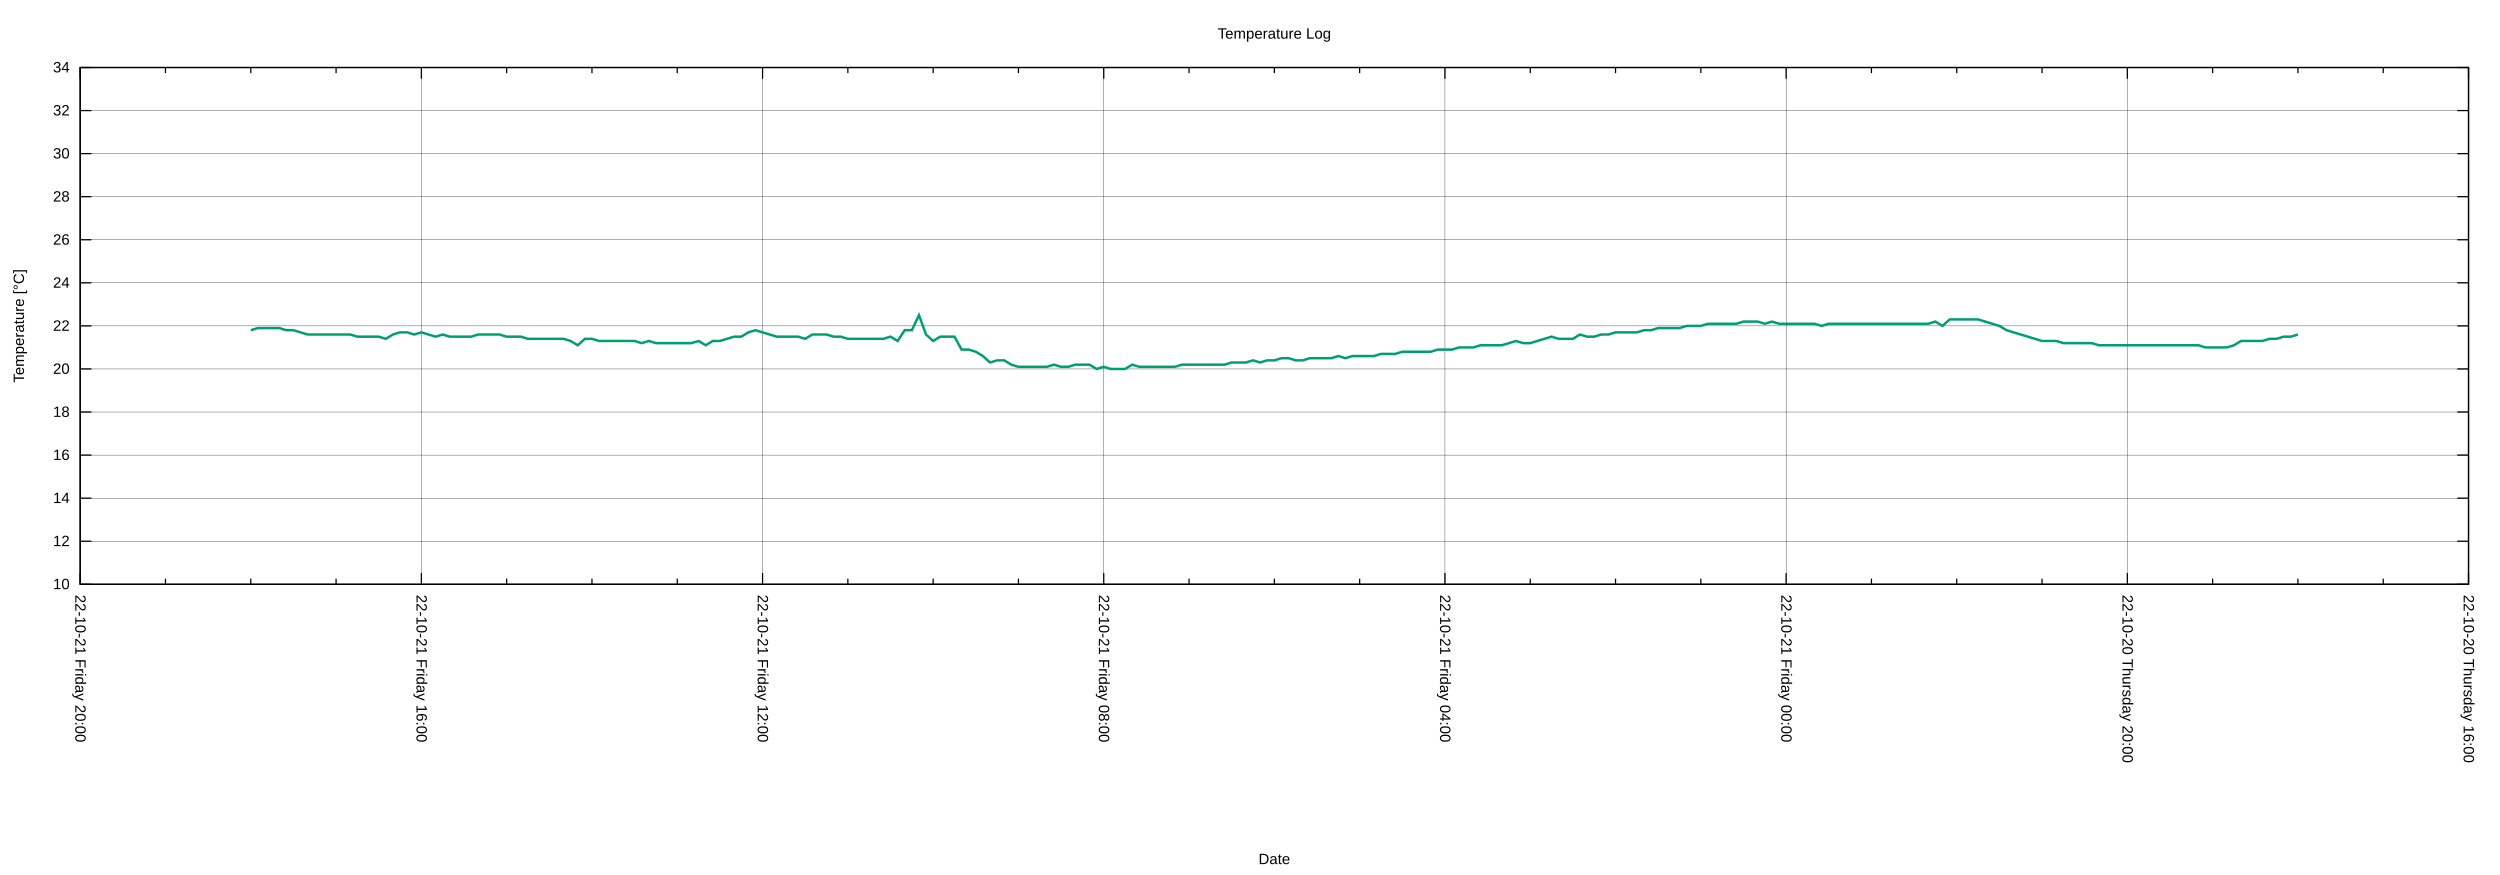
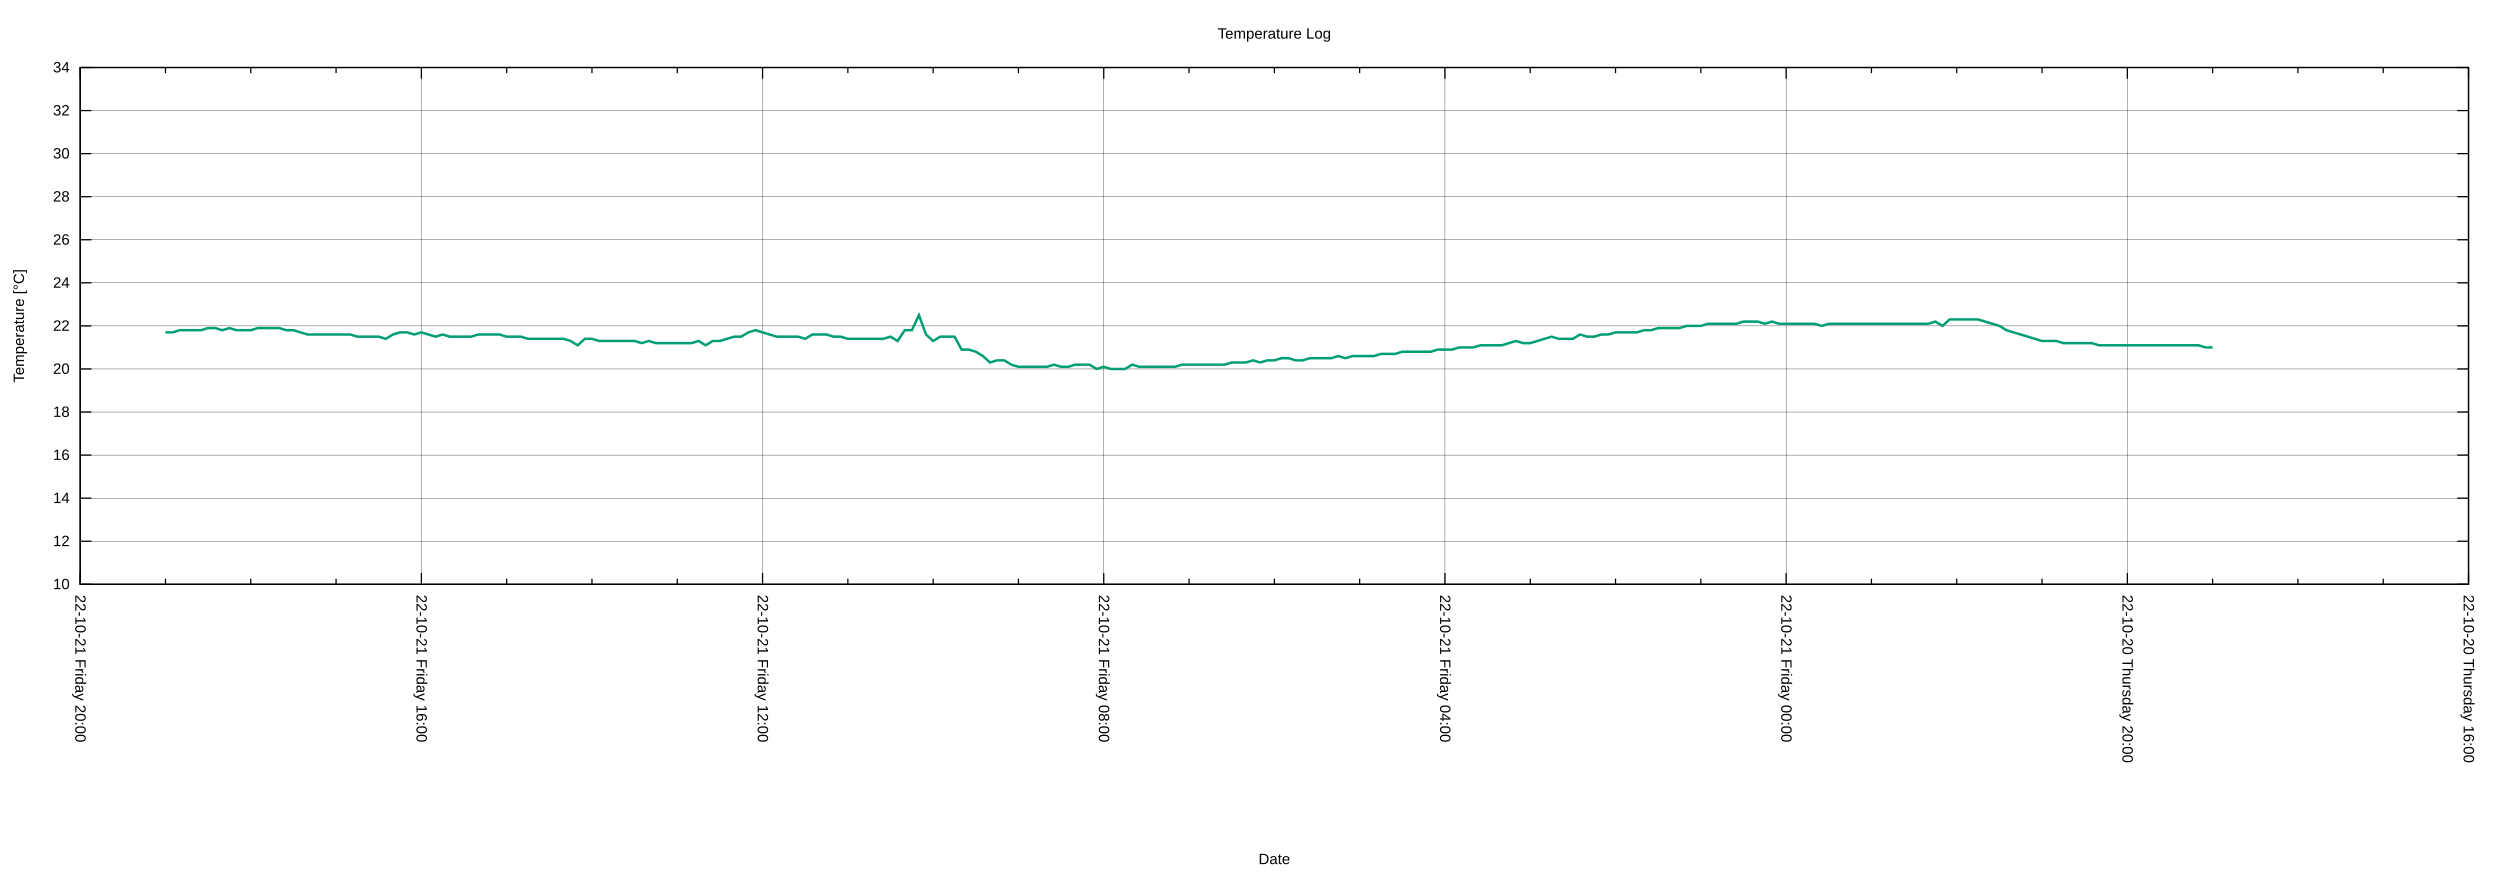
<svg xmlns="http://www.w3.org/2000/svg" xmlns:xlink="http://www.w3.org/1999/xlink" width="2000" height="700" viewBox="0 0 2000 700">
  <g id="gnuplot_canvas">
    <rect x="0" y="0" width="2000" height="700" fill="none" />
    <defs>
      <circle id="gpDot" r="0.5" stroke-width="0.5" stroke="currentColor" />
      <path id="gpPt0" stroke-width="0.222" stroke="currentColor" d="M-1,0 h2 M0,-1 v2" />
      <path id="gpPt1" stroke-width="0.222" stroke="currentColor" d="M-1,-1 L1,1 M1,-1 L-1,1" />
      <path id="gpPt2" stroke-width="0.222" stroke="currentColor" d="M-1,0 L1,0 M0,-1 L0,1 M-1,-1 L1,1 M-1,1 L1,-1" />
      <rect id="gpPt3" stroke-width="0.222" stroke="currentColor" x="-1" y="-1" width="2" height="2" />
      <rect id="gpPt4" stroke-width="0.222" stroke="currentColor" fill="currentColor" x="-1" y="-1" width="2" height="2" />
      <circle id="gpPt5" stroke-width="0.222" stroke="currentColor" cx="0" cy="0" r="1" />
      <use xlink:href="#gpPt5" id="gpPt6" fill="currentColor" stroke="none" />
      <path id="gpPt7" stroke-width="0.222" stroke="currentColor" d="M0,-1.33 L-1.33,0.67 L1.33,0.67 z" />
      <use xlink:href="#gpPt7" id="gpPt8" fill="currentColor" stroke="none" />
      <use xlink:href="#gpPt7" id="gpPt9" stroke="currentColor" transform="rotate(180)" />
      <use xlink:href="#gpPt9" id="gpPt10" fill="currentColor" stroke="none" />
      <use xlink:href="#gpPt3" id="gpPt11" stroke="currentColor" transform="rotate(45)" />
      <use xlink:href="#gpPt11" id="gpPt12" fill="currentColor" stroke="none" />
      <path id="gpPt13" stroke-width="0.222" stroke="currentColor" d="M0,1.330 L1.265,0.411 L0.782,-1.067 L-0.782,-1.076 L-1.265,0.411 z" />
      <use xlink:href="#gpPt13" id="gpPt14" fill="currentColor" stroke="none" />
      <filter id="textbox" filterUnits="objectBoundingBox" x="0" y="0" height="1" width="1">
        <feFlood flood-color="white" flood-opacity="1" result="bgnd" />
        <feComposite in="SourceGraphic" in2="bgnd" operator="atop" />
      </filter>
      <filter id="greybox" filterUnits="objectBoundingBox" x="0" y="0" height="1" width="1">
        <feFlood flood-color="lightgrey" flood-opacity="1" result="grey" />
        <feComposite in="SourceGraphic" in2="grey" operator="atop" />
      </filter>
    </defs>
    <g fill="none" color="white" stroke="currentColor" stroke-width="1.00" stroke-linecap="butt" stroke-linejoin="miter">
</g>
    <g fill="none" color="black" stroke="currentColor" stroke-width="1.00" stroke-linecap="butt" stroke-linejoin="miter">
</g>
    <g fill="none" color="black" stroke="black" stroke-width="0.25" stroke-linecap="butt" stroke-linejoin="miter">
</g>
    <g fill="none" color="black" stroke="currentColor" stroke-width="0.25" stroke-linecap="butt" stroke-linejoin="miter">
      <path stroke="black" class="gridline" d="M64.14,467.43 L1974.82,467.43  " />
    </g>
    <g fill="none" color="black" stroke="black" stroke-width="1.00" stroke-linecap="butt" stroke-linejoin="miter">
</g>
    <g fill="none" color="black" stroke="currentColor" stroke-width="1.00" stroke-linecap="butt" stroke-linejoin="miter">
      <path stroke="black" d="M64.14,467.43 L73.14,467.43 M1974.82,467.43 L1965.82,467.43  " />
      <g transform="translate(55.75,471.33)" stroke="none" fill="black" font-family="Arial" font-size="12.00" text-anchor="end">
        <text>
          <tspan font-family="Arial"> 10</tspan>
        </text>
      </g>
    </g>
    <g fill="none" color="black" stroke="currentColor" stroke-width="1.00" stroke-linecap="butt" stroke-linejoin="miter">
</g>
    <g fill="none" color="black" stroke="black" stroke-width="0.25" stroke-linecap="butt" stroke-linejoin="miter">
</g>
    <g fill="none" color="black" stroke="currentColor" stroke-width="0.25" stroke-linecap="butt" stroke-linejoin="miter">
      <path stroke="black" class="gridline" d="M64.14,432.98 L1974.82,432.98  " />
    </g>
    <g fill="none" color="black" stroke="black" stroke-width="1.00" stroke-linecap="butt" stroke-linejoin="miter">
</g>
    <g fill="none" color="black" stroke="currentColor" stroke-width="1.00" stroke-linecap="butt" stroke-linejoin="miter">
      <path stroke="black" d="M64.14,432.98 L73.14,432.98 M1974.82,432.98 L1965.82,432.98  " />
      <g transform="translate(55.75,436.88)" stroke="none" fill="black" font-family="Arial" font-size="12.00" text-anchor="end">
        <text>
          <tspan font-family="Arial"> 12</tspan>
        </text>
      </g>
    </g>
    <g fill="none" color="black" stroke="currentColor" stroke-width="1.00" stroke-linecap="butt" stroke-linejoin="miter">
</g>
    <g fill="none" color="black" stroke="black" stroke-width="0.25" stroke-linecap="butt" stroke-linejoin="miter">
</g>
    <g fill="none" color="black" stroke="currentColor" stroke-width="0.25" stroke-linecap="butt" stroke-linejoin="miter">
      <path stroke="black" class="gridline" d="M64.14,398.53 L1974.82,398.53  " />
    </g>
    <g fill="none" color="black" stroke="black" stroke-width="1.00" stroke-linecap="butt" stroke-linejoin="miter">
</g>
    <g fill="none" color="black" stroke="currentColor" stroke-width="1.00" stroke-linecap="butt" stroke-linejoin="miter">
      <path stroke="black" d="M64.14,398.53 L73.14,398.53 M1974.82,398.53 L1965.82,398.53  " />
      <g transform="translate(55.75,402.43)" stroke="none" fill="black" font-family="Arial" font-size="12.00" text-anchor="end">
        <text>
          <tspan font-family="Arial"> 14</tspan>
        </text>
      </g>
    </g>
    <g fill="none" color="black" stroke="currentColor" stroke-width="1.00" stroke-linecap="butt" stroke-linejoin="miter">
</g>
    <g fill="none" color="black" stroke="black" stroke-width="0.25" stroke-linecap="butt" stroke-linejoin="miter">
</g>
    <g fill="none" color="black" stroke="currentColor" stroke-width="0.25" stroke-linecap="butt" stroke-linejoin="miter">
      <path stroke="black" class="gridline" d="M64.14,364.07 L1974.82,364.07  " />
    </g>
    <g fill="none" color="black" stroke="black" stroke-width="1.00" stroke-linecap="butt" stroke-linejoin="miter">
</g>
    <g fill="none" color="black" stroke="currentColor" stroke-width="1.00" stroke-linecap="butt" stroke-linejoin="miter">
      <path stroke="black" d="M64.14,364.07 L73.14,364.07 M1974.82,364.07 L1965.82,364.07  " />
      <g transform="translate(55.75,367.97)" stroke="none" fill="black" font-family="Arial" font-size="12.00" text-anchor="end">
        <text>
          <tspan font-family="Arial"> 16</tspan>
        </text>
      </g>
    </g>
    <g fill="none" color="black" stroke="currentColor" stroke-width="1.00" stroke-linecap="butt" stroke-linejoin="miter">
</g>
    <g fill="none" color="black" stroke="black" stroke-width="0.25" stroke-linecap="butt" stroke-linejoin="miter">
</g>
    <g fill="none" color="black" stroke="currentColor" stroke-width="0.25" stroke-linecap="butt" stroke-linejoin="miter">
      <path stroke="black" class="gridline" d="M64.14,329.62 L1974.82,329.62  " />
    </g>
    <g fill="none" color="black" stroke="black" stroke-width="1.00" stroke-linecap="butt" stroke-linejoin="miter">
</g>
    <g fill="none" color="black" stroke="currentColor" stroke-width="1.00" stroke-linecap="butt" stroke-linejoin="miter">
      <path stroke="black" d="M64.14,329.62 L73.14,329.62 M1974.82,329.62 L1965.82,329.62  " />
      <g transform="translate(55.75,333.52)" stroke="none" fill="black" font-family="Arial" font-size="12.00" text-anchor="end">
        <text>
          <tspan font-family="Arial"> 18</tspan>
        </text>
      </g>
    </g>
    <g fill="none" color="black" stroke="currentColor" stroke-width="1.00" stroke-linecap="butt" stroke-linejoin="miter">
</g>
    <g fill="none" color="black" stroke="black" stroke-width="0.25" stroke-linecap="butt" stroke-linejoin="miter">
</g>
    <g fill="none" color="black" stroke="currentColor" stroke-width="0.25" stroke-linecap="butt" stroke-linejoin="miter">
      <path stroke="black" class="gridline" d="M64.14,295.17 L1974.82,295.17  " />
    </g>
    <g fill="none" color="black" stroke="black" stroke-width="1.00" stroke-linecap="butt" stroke-linejoin="miter">
</g>
    <g fill="none" color="black" stroke="currentColor" stroke-width="1.00" stroke-linecap="butt" stroke-linejoin="miter">
      <path stroke="black" d="M64.14,295.17 L73.14,295.17 M1974.82,295.17 L1965.82,295.17  " />
      <g transform="translate(55.75,299.07)" stroke="none" fill="black" font-family="Arial" font-size="12.00" text-anchor="end">
        <text>
          <tspan font-family="Arial"> 20</tspan>
        </text>
      </g>
    </g>
    <g fill="none" color="black" stroke="currentColor" stroke-width="1.00" stroke-linecap="butt" stroke-linejoin="miter">
</g>
    <g fill="none" color="black" stroke="black" stroke-width="0.25" stroke-linecap="butt" stroke-linejoin="miter">
</g>
    <g fill="none" color="black" stroke="currentColor" stroke-width="0.25" stroke-linecap="butt" stroke-linejoin="miter">
      <path stroke="black" class="gridline" d="M64.14,260.72 L1974.82,260.72  " />
    </g>
    <g fill="none" color="black" stroke="black" stroke-width="1.00" stroke-linecap="butt" stroke-linejoin="miter">
</g>
    <g fill="none" color="black" stroke="currentColor" stroke-width="1.00" stroke-linecap="butt" stroke-linejoin="miter">
      <path stroke="black" d="M64.14,260.72 L73.14,260.72 M1974.82,260.72 L1965.82,260.72  " />
      <g transform="translate(55.75,264.62)" stroke="none" fill="black" font-family="Arial" font-size="12.00" text-anchor="end">
        <text>
          <tspan font-family="Arial"> 22</tspan>
        </text>
      </g>
    </g>
    <g fill="none" color="black" stroke="currentColor" stroke-width="1.00" stroke-linecap="butt" stroke-linejoin="miter">
</g>
    <g fill="none" color="black" stroke="black" stroke-width="0.25" stroke-linecap="butt" stroke-linejoin="miter">
</g>
    <g fill="none" color="black" stroke="currentColor" stroke-width="0.25" stroke-linecap="butt" stroke-linejoin="miter">
      <path stroke="black" class="gridline" d="M64.14,226.27 L1974.82,226.27  " />
    </g>
    <g fill="none" color="black" stroke="black" stroke-width="1.00" stroke-linecap="butt" stroke-linejoin="miter">
</g>
    <g fill="none" color="black" stroke="currentColor" stroke-width="1.00" stroke-linecap="butt" stroke-linejoin="miter">
      <path stroke="black" d="M64.14,226.27 L73.14,226.27 M1974.82,226.27 L1965.82,226.27  " />
      <g transform="translate(55.75,230.17)" stroke="none" fill="black" font-family="Arial" font-size="12.00" text-anchor="end">
        <text>
          <tspan font-family="Arial"> 24</tspan>
        </text>
      </g>
    </g>
    <g fill="none" color="black" stroke="currentColor" stroke-width="1.00" stroke-linecap="butt" stroke-linejoin="miter">
</g>
    <g fill="none" color="black" stroke="black" stroke-width="0.25" stroke-linecap="butt" stroke-linejoin="miter">
</g>
    <g fill="none" color="black" stroke="currentColor" stroke-width="0.25" stroke-linecap="butt" stroke-linejoin="miter">
      <path stroke="black" class="gridline" d="M64.14,191.82 L1974.82,191.82  " />
    </g>
    <g fill="none" color="black" stroke="black" stroke-width="1.00" stroke-linecap="butt" stroke-linejoin="miter">
</g>
    <g fill="none" color="black" stroke="currentColor" stroke-width="1.00" stroke-linecap="butt" stroke-linejoin="miter">
      <path stroke="black" d="M64.14,191.82 L73.14,191.82 M1974.82,191.82 L1965.82,191.82  " />
      <g transform="translate(55.75,195.72)" stroke="none" fill="black" font-family="Arial" font-size="12.00" text-anchor="end">
        <text>
          <tspan font-family="Arial"> 26</tspan>
        </text>
      </g>
    </g>
    <g fill="none" color="black" stroke="currentColor" stroke-width="1.00" stroke-linecap="butt" stroke-linejoin="miter">
</g>
    <g fill="none" color="black" stroke="black" stroke-width="0.25" stroke-linecap="butt" stroke-linejoin="miter">
</g>
    <g fill="none" color="black" stroke="currentColor" stroke-width="0.25" stroke-linecap="butt" stroke-linejoin="miter">
      <path stroke="black" class="gridline" d="M64.14,157.36 L1974.82,157.36  " />
    </g>
    <g fill="none" color="black" stroke="black" stroke-width="1.00" stroke-linecap="butt" stroke-linejoin="miter">
</g>
    <g fill="none" color="black" stroke="currentColor" stroke-width="1.00" stroke-linecap="butt" stroke-linejoin="miter">
      <path stroke="black" d="M64.14,157.36 L73.14,157.36 M1974.82,157.36 L1965.82,157.36  " />
      <g transform="translate(55.75,161.26)" stroke="none" fill="black" font-family="Arial" font-size="12.00" text-anchor="end">
        <text>
          <tspan font-family="Arial"> 28</tspan>
        </text>
      </g>
    </g>
    <g fill="none" color="black" stroke="currentColor" stroke-width="1.00" stroke-linecap="butt" stroke-linejoin="miter">
</g>
    <g fill="none" color="black" stroke="black" stroke-width="0.25" stroke-linecap="butt" stroke-linejoin="miter">
</g>
    <g fill="none" color="black" stroke="currentColor" stroke-width="0.25" stroke-linecap="butt" stroke-linejoin="miter">
      <path stroke="black" class="gridline" d="M64.14,122.91 L1974.82,122.91  " />
    </g>
    <g fill="none" color="black" stroke="black" stroke-width="1.00" stroke-linecap="butt" stroke-linejoin="miter">
</g>
    <g fill="none" color="black" stroke="currentColor" stroke-width="1.00" stroke-linecap="butt" stroke-linejoin="miter">
      <path stroke="black" d="M64.14,122.91 L73.14,122.91 M1974.82,122.91 L1965.82,122.91  " />
      <g transform="translate(55.75,126.81)" stroke="none" fill="black" font-family="Arial" font-size="12.00" text-anchor="end">
        <text>
          <tspan font-family="Arial"> 30</tspan>
        </text>
      </g>
    </g>
    <g fill="none" color="black" stroke="currentColor" stroke-width="1.00" stroke-linecap="butt" stroke-linejoin="miter">
</g>
    <g fill="none" color="black" stroke="black" stroke-width="0.25" stroke-linecap="butt" stroke-linejoin="miter">
</g>
    <g fill="none" color="black" stroke="currentColor" stroke-width="0.25" stroke-linecap="butt" stroke-linejoin="miter">
      <path stroke="black" class="gridline" d="M64.14,88.46 L1974.82,88.46  " />
    </g>
    <g fill="none" color="black" stroke="black" stroke-width="1.00" stroke-linecap="butt" stroke-linejoin="miter">
</g>
    <g fill="none" color="black" stroke="currentColor" stroke-width="1.00" stroke-linecap="butt" stroke-linejoin="miter">
      <path stroke="black" d="M64.14,88.46 L73.14,88.46 M1974.82,88.46 L1965.82,88.46  " />
      <g transform="translate(55.75,92.36)" stroke="none" fill="black" font-family="Arial" font-size="12.00" text-anchor="end">
        <text>
          <tspan font-family="Arial"> 32</tspan>
        </text>
      </g>
    </g>
    <g fill="none" color="black" stroke="currentColor" stroke-width="1.00" stroke-linecap="butt" stroke-linejoin="miter">
</g>
    <g fill="none" color="black" stroke="black" stroke-width="0.25" stroke-linecap="butt" stroke-linejoin="miter">
</g>
    <g fill="none" color="black" stroke="currentColor" stroke-width="0.25" stroke-linecap="butt" stroke-linejoin="miter">
      <path stroke="black" class="gridline" d="M64.14,54.01 L1974.82,54.01  " />
    </g>
    <g fill="none" color="black" stroke="black" stroke-width="1.00" stroke-linecap="butt" stroke-linejoin="miter">
</g>
    <g fill="none" color="black" stroke="currentColor" stroke-width="1.00" stroke-linecap="butt" stroke-linejoin="miter">
      <path stroke="black" d="M64.14,54.01 L73.14,54.01 M1974.82,54.01 L1965.82,54.01  " />
      <g transform="translate(55.75,57.91)" stroke="none" fill="black" font-family="Arial" font-size="12.00" text-anchor="end">
        <text>
          <tspan font-family="Arial"> 34</tspan>
        </text>
      </g>
    </g>
    <g fill="none" color="black" stroke="currentColor" stroke-width="1.00" stroke-linecap="butt" stroke-linejoin="miter">
</g>
    <g fill="none" color="black" stroke="black" stroke-width="0.25" stroke-linecap="butt" stroke-linejoin="miter">
</g>
    <g fill="none" color="black" stroke="currentColor" stroke-width="0.25" stroke-linecap="butt" stroke-linejoin="miter">
      <path stroke="black" class="gridline" d="M1974.82,467.43 L1974.82,54.01  " />
    </g>
    <g fill="none" color="black" stroke="black" stroke-width="1.00" stroke-linecap="butt" stroke-linejoin="miter">
</g>
    <g fill="none" color="black" stroke="currentColor" stroke-width="1.00" stroke-linecap="butt" stroke-linejoin="miter">
      <path stroke="black" d="M1974.82,467.43 L1974.82,458.43 M1974.82,54.01 L1974.82,63.01  " />
      <g transform="translate(1970.92,475.82) rotate(90)" stroke="none" fill="black" font-family="Arial" font-size="12.00" text-anchor="start">
        <text>
          <tspan font-family="Arial">22-10-20 Thursday 16:00</tspan>
        </text>
      </g>
    </g>
    <g fill="none" color="black" stroke="currentColor" stroke-width="1.00" stroke-linecap="butt" stroke-linejoin="miter">
      <path stroke="black" d="M1906.58,467.43 L1906.58,462.93 M1906.58,54.01 L1906.58,58.51 M1838.34,467.43 L1838.34,462.93 M1838.34,54.01 L1838.34,58.51   M1770.10,467.43 L1770.10,462.93 M1770.10,54.01 L1770.10,58.51  " />
    </g>
    <g fill="none" color="black" stroke="black" stroke-width="0.25" stroke-linecap="butt" stroke-linejoin="miter">
</g>
    <g fill="none" color="black" stroke="currentColor" stroke-width="0.25" stroke-linecap="butt" stroke-linejoin="miter">
      <path stroke="black" class="gridline" d="M1701.87,467.43 L1701.87,54.01  " />
    </g>
    <g fill="none" color="black" stroke="black" stroke-width="1.00" stroke-linecap="butt" stroke-linejoin="miter">
</g>
    <g fill="none" color="black" stroke="currentColor" stroke-width="1.00" stroke-linecap="butt" stroke-linejoin="miter">
      <path stroke="black" d="M1701.87,467.43 L1701.87,458.43 M1701.87,54.01 L1701.87,63.01  " />
      <g transform="translate(1697.97,475.82) rotate(90)" stroke="none" fill="black" font-family="Arial" font-size="12.00" text-anchor="start">
        <text>
          <tspan font-family="Arial">22-10-20 Thursday 20:00</tspan>
        </text>
      </g>
    </g>
    <g fill="none" color="black" stroke="currentColor" stroke-width="1.00" stroke-linecap="butt" stroke-linejoin="miter">
      <path stroke="black" d="M1633.63,467.43 L1633.63,462.93 M1633.63,54.01 L1633.63,58.51 M1565.39,467.43 L1565.39,462.93 M1565.39,54.01 L1565.39,58.51   M1497.15,467.43 L1497.15,462.93 M1497.15,54.01 L1497.15,58.51  " />
    </g>
    <g fill="none" color="black" stroke="black" stroke-width="0.25" stroke-linecap="butt" stroke-linejoin="miter">
</g>
    <g fill="none" color="black" stroke="currentColor" stroke-width="0.25" stroke-linecap="butt" stroke-linejoin="miter">
      <path stroke="black" class="gridline" d="M1428.91,467.43 L1428.91,54.01  " />
    </g>
    <g fill="none" color="black" stroke="black" stroke-width="1.00" stroke-linecap="butt" stroke-linejoin="miter">
</g>
    <g fill="none" color="black" stroke="currentColor" stroke-width="1.00" stroke-linecap="butt" stroke-linejoin="miter">
      <path stroke="black" d="M1428.91,467.43 L1428.91,458.43 M1428.91,54.01 L1428.91,63.01  " />
      <g transform="translate(1425.01,475.82) rotate(90)" stroke="none" fill="black" font-family="Arial" font-size="12.00" text-anchor="start">
        <text>
          <tspan font-family="Arial">22-10-21 Friday 00:00</tspan>
        </text>
      </g>
    </g>
    <g fill="none" color="black" stroke="currentColor" stroke-width="1.00" stroke-linecap="butt" stroke-linejoin="miter">
      <path stroke="black" d="M1360.67,467.43 L1360.67,462.93 M1360.67,54.01 L1360.67,58.51 M1292.43,467.43 L1292.43,462.93 M1292.43,54.01 L1292.43,58.51   M1224.20,467.43 L1224.20,462.93 M1224.20,54.01 L1224.20,58.51  " />
    </g>
    <g fill="none" color="black" stroke="black" stroke-width="0.25" stroke-linecap="butt" stroke-linejoin="miter">
</g>
    <g fill="none" color="black" stroke="currentColor" stroke-width="0.25" stroke-linecap="butt" stroke-linejoin="miter">
      <path stroke="black" class="gridline" d="M1155.96,467.43 L1155.96,54.01  " />
    </g>
    <g fill="none" color="black" stroke="black" stroke-width="1.00" stroke-linecap="butt" stroke-linejoin="miter">
</g>
    <g fill="none" color="black" stroke="currentColor" stroke-width="1.00" stroke-linecap="butt" stroke-linejoin="miter">
      <path stroke="black" d="M1155.96,467.43 L1155.96,458.43 M1155.96,54.01 L1155.96,63.01  " />
      <g transform="translate(1152.06,475.82) rotate(90)" stroke="none" fill="black" font-family="Arial" font-size="12.00" text-anchor="start">
        <text>
          <tspan font-family="Arial">22-10-21 Friday 04:00</tspan>
        </text>
      </g>
    </g>
    <g fill="none" color="black" stroke="currentColor" stroke-width="1.00" stroke-linecap="butt" stroke-linejoin="miter">
      <path stroke="black" d="M1087.72,467.43 L1087.72,462.93 M1087.72,54.01 L1087.72,58.51 M1019.48,467.43 L1019.48,462.93 M1019.48,54.01 L1019.48,58.51   M951.24,467.43 L951.24,462.93 M951.24,54.01 L951.24,58.51  " />
    </g>
    <g fill="none" color="black" stroke="black" stroke-width="0.25" stroke-linecap="butt" stroke-linejoin="miter">
</g>
    <g fill="none" color="black" stroke="currentColor" stroke-width="0.25" stroke-linecap="butt" stroke-linejoin="miter">
      <path stroke="black" class="gridline" d="M883.00,467.43 L883.00,54.01  " />
    </g>
    <g fill="none" color="black" stroke="black" stroke-width="1.00" stroke-linecap="butt" stroke-linejoin="miter">
</g>
    <g fill="none" color="black" stroke="currentColor" stroke-width="1.00" stroke-linecap="butt" stroke-linejoin="miter">
      <path stroke="black" d="M883.00,467.43 L883.00,458.43 M883.00,54.01 L883.00,63.01  " />
      <g transform="translate(879.10,475.82) rotate(90)" stroke="none" fill="black" font-family="Arial" font-size="12.00" text-anchor="start">
        <text>
          <tspan font-family="Arial">22-10-21 Friday 08:00</tspan>
        </text>
      </g>
    </g>
    <g fill="none" color="black" stroke="currentColor" stroke-width="1.00" stroke-linecap="butt" stroke-linejoin="miter">
      <path stroke="black" d="M814.76,467.43 L814.76,462.93 M814.76,54.01 L814.76,58.51 M746.53,467.43 L746.53,462.93 M746.53,54.01 L746.53,58.51   M678.29,467.43 L678.29,462.93 M678.29,54.01 L678.29,58.51  " />
    </g>
    <g fill="none" color="black" stroke="black" stroke-width="0.25" stroke-linecap="butt" stroke-linejoin="miter">
</g>
    <g fill="none" color="black" stroke="currentColor" stroke-width="0.25" stroke-linecap="butt" stroke-linejoin="miter">
      <path stroke="black" class="gridline" d="M610.05,467.43 L610.05,54.01  " />
    </g>
    <g fill="none" color="black" stroke="black" stroke-width="1.00" stroke-linecap="butt" stroke-linejoin="miter">
</g>
    <g fill="none" color="black" stroke="currentColor" stroke-width="1.00" stroke-linecap="butt" stroke-linejoin="miter">
      <path stroke="black" d="M610.05,467.43 L610.05,458.43 M610.05,54.01 L610.05,63.01  " />
      <g transform="translate(606.15,475.82) rotate(90)" stroke="none" fill="black" font-family="Arial" font-size="12.00" text-anchor="start">
        <text>
          <tspan font-family="Arial">22-10-21 Friday 12:00</tspan>
        </text>
      </g>
    </g>
    <g fill="none" color="black" stroke="currentColor" stroke-width="1.00" stroke-linecap="butt" stroke-linejoin="miter">
      <path stroke="black" d="M541.81,467.43 L541.81,462.93 M541.81,54.01 L541.81,58.51 M473.57,467.43 L473.57,462.93 M473.57,54.01 L473.57,58.51   M405.33,467.43 L405.33,462.93 M405.33,54.01 L405.33,58.51  " />
    </g>
    <g fill="none" color="black" stroke="black" stroke-width="0.25" stroke-linecap="butt" stroke-linejoin="miter">
</g>
    <g fill="none" color="black" stroke="currentColor" stroke-width="0.25" stroke-linecap="butt" stroke-linejoin="miter">
      <path stroke="black" class="gridline" d="M337.09,467.43 L337.09,54.01  " />
    </g>
    <g fill="none" color="black" stroke="black" stroke-width="1.00" stroke-linecap="butt" stroke-linejoin="miter">
</g>
    <g fill="none" color="black" stroke="currentColor" stroke-width="1.00" stroke-linecap="butt" stroke-linejoin="miter">
      <path stroke="black" d="M337.09,467.43 L337.09,458.43 M337.09,54.01 L337.09,63.01  " />
      <g transform="translate(333.19,475.82) rotate(90)" stroke="none" fill="black" font-family="Arial" font-size="12.00" text-anchor="start">
        <text>
          <tspan font-family="Arial">22-10-21 Friday 16:00</tspan>
        </text>
      </g>
    </g>
    <g fill="none" color="black" stroke="currentColor" stroke-width="1.00" stroke-linecap="butt" stroke-linejoin="miter">
      <path stroke="black" d="M268.86,467.43 L268.86,462.93 M268.86,54.01 L268.86,58.51 M200.62,467.43 L200.62,462.93 M200.62,54.01 L200.62,58.51   M132.38,467.43 L132.38,462.93 M132.38,54.01 L132.38,58.51  " />
    </g>
    <g fill="none" color="black" stroke="black" stroke-width="0.25" stroke-linecap="butt" stroke-linejoin="miter">
</g>
    <g fill="none" color="black" stroke="currentColor" stroke-width="0.25" stroke-linecap="butt" stroke-linejoin="miter">
      <path stroke="black" class="gridline" d="M64.14,467.43 L64.14,54.01  " />
    </g>
    <g fill="none" color="black" stroke="black" stroke-width="1.00" stroke-linecap="butt" stroke-linejoin="miter">
</g>
    <g fill="none" color="black" stroke="currentColor" stroke-width="1.00" stroke-linecap="butt" stroke-linejoin="miter">
      <path stroke="black" d="M64.14,467.43 L64.14,458.43 M64.14,54.01 L64.14,63.01  " />
      <g transform="translate(60.24,475.82) rotate(90)" stroke="none" fill="black" font-family="Arial" font-size="12.00" text-anchor="start">
        <text>
          <tspan font-family="Arial">22-10-21 Friday 20:00</tspan>
        </text>
      </g>
    </g>
    <g fill="none" color="black" stroke="currentColor" stroke-width="1.00" stroke-linecap="butt" stroke-linejoin="miter">
</g>
    <g fill="none" color="black" stroke="currentColor" stroke-width="1.00" stroke-linecap="butt" stroke-linejoin="miter">
      <path stroke="black" d="M64.14,54.01 L64.14,467.43 L1974.82,467.43 L1974.82,54.01 L64.14,54.01 Z  " />
    </g>
    <g fill="none" color="black" stroke="currentColor" stroke-width="1.00" stroke-linecap="butt" stroke-linejoin="miter">
      <g transform="translate(19.18,260.72) rotate(270)" stroke="none" fill="black" font-family="Arial" font-size="12.00" text-anchor="middle">
        <text>
          <tspan font-family="Arial">Temperature [°C]</tspan>
        </text>
      </g>
    </g>
    <g fill="none" color="black" stroke="currentColor" stroke-width="1.00" stroke-linecap="butt" stroke-linejoin="miter">
      <g transform="translate(1019.48,691.30)" stroke="none" fill="black" font-family="Arial" font-size="12.00" text-anchor="middle">
        <text>
          <tspan font-family="Arial">Date</tspan>
        </text>
      </g>
    </g>
    <g fill="none" color="black" stroke="currentColor" stroke-width="1.00" stroke-linecap="butt" stroke-linejoin="miter">
</g>
    <g id="gnuplot_plot_1">
      <g fill="none" color="white" stroke="currentColor" stroke-width="2.00" stroke-linecap="butt" stroke-linejoin="miter">
</g>
      <g fill="none" color="black" stroke="currentColor" stroke-width="2.00" stroke-linecap="butt" stroke-linejoin="miter">
-         <path stroke="rgb(  0, 158, 115)" d="M200.62,264.17 L206.30,262.44 L211.99,262.44 L217.68,262.44 L223.36,262.44 L229.05,264.17 L234.74,264.17 L240.42,265.89   L246.11,267.61 L251.80,267.61 L257.48,267.61 L263.17,267.61 L268.86,267.61 L274.54,267.61 L280.23,267.61 L285.92,269.33   L291.60,269.33 L297.29,269.33 L302.98,269.33 L308.66,271.06 L314.35,267.61 L320.03,265.89 L325.72,265.89 L331.41,267.61   L337.09,265.89 L342.78,267.61 L348.47,269.33 L354.15,267.61 L359.84,269.33 L365.53,269.33 L371.21,269.33 L376.90,269.33   L382.59,267.61 L388.27,267.61 L393.96,267.61 L399.65,267.61 L405.33,269.33 L411.02,269.33 L416.71,269.33 L422.39,271.06   L428.08,271.06 L433.77,271.06 L439.45,271.06 L445.14,271.06 L450.83,271.06 L456.51,272.78 L462.20,276.22 L467.88,271.06   L473.57,271.06 L479.26,272.78 L484.94,272.78 L490.63,272.78 L496.32,272.78 L502.00,272.78 L507.69,272.78 L513.38,274.50   L519.06,272.78 L524.75,274.50 L530.44,274.50 L536.12,274.50 L541.81,274.50 L547.50,274.50 L553.18,274.50 L558.87,272.78   L564.56,276.22 L570.24,272.78 L575.93,272.78 L581.62,271.06 L587.30,269.33 L592.99,269.33 L598.68,265.89 L604.36,264.17   L610.05,265.89 L615.74,267.61 L621.42,269.33 L627.11,269.33 L632.79,269.33 L638.48,269.33 L644.17,271.06 L649.85,267.61   L655.54,267.61 L661.23,267.61 L666.91,269.33 L672.60,269.33 L678.29,271.06 L683.97,271.06 L689.66,271.06 L695.35,271.06   L701.03,271.06 L706.72,271.06 L712.41,269.33 L718.09,272.78 L723.78,264.17 L729.47,264.17 L735.15,252.11 L740.84,267.61   L746.53,272.78 L752.21,269.33 L757.90,269.33 L763.59,269.33 L769.27,279.67 L774.96,279.67 L780.65,281.39 L786.33,284.84   L792.02,290.00 L797.70,288.28 L803.39,288.28 L809.08,291.73 L814.76,293.45 L820.45,293.45 L826.14,293.45 L831.82,293.45   L837.51,293.45 L843.20,291.73 L848.88,293.45 L854.57,293.45 L860.26,291.73 L865.94,291.73 L871.63,291.73 L877.32,295.17   L883.00,293.45 L888.69,295.17 L894.38,295.17 L900.06,295.17 L905.75,291.73 L911.44,293.45 L917.12,293.45 L922.81,293.45   L928.50,293.45 L934.18,293.45 L939.87,293.45 L945.55,291.73 L951.24,291.73 L956.93,291.73 L962.61,291.73 L968.30,291.73   L973.99,291.73 L979.67,291.73 L985.36,290.00 L991.05,290.00 L996.73,290.00 L1002.42,288.28 L1008.11,290.00 L1013.79,288.28   L1019.48,288.28 L1025.17,286.56 L1030.85,286.56 L1036.54,288.28 L1042.23,288.28 L1047.91,286.56 L1053.60,286.56 L1059.29,286.56   L1064.97,286.56 L1070.66,284.84 L1076.35,286.56 L1082.03,284.84 L1087.72,284.84 L1093.41,284.84 L1099.09,284.84 L1104.78,283.11   L1110.46,283.11 L1116.15,283.11 L1121.84,281.39 L1127.52,281.39 L1133.21,281.39 L1138.90,281.39 L1144.58,281.39 L1150.27,279.67   L1155.96,279.67 L1161.64,279.67 L1167.33,277.95 L1173.02,277.95 L1178.70,277.95 L1184.39,276.22 L1190.08,276.22 L1195.76,276.22   L1201.45,276.22 L1207.14,274.50 L1212.82,272.78 L1218.51,274.50 L1224.20,274.50 L1229.88,272.78 L1235.57,271.06 L1241.26,269.33   L1246.94,271.06 L1252.63,271.06 L1258.32,271.06 L1264.00,267.61 L1269.69,269.33 L1275.37,269.33 L1281.06,267.61 L1286.75,267.61   L1292.43,265.89 L1298.12,265.89 L1303.81,265.89 L1309.49,265.89 L1315.18,264.17 L1320.87,264.17 L1326.55,262.44 L1332.24,262.44   L1337.93,262.44 L1343.61,262.44 L1349.30,260.72 L1354.99,260.72 L1360.67,260.72 L1366.36,259.00 L1372.05,259.00 L1377.73,259.00   L1383.42,259.00 L1389.11,259.00 L1394.79,257.27 L1400.48,257.27 L1406.17,257.27 L1411.85,259.00 L1417.54,257.27 L1423.22,259.00   L1428.91,259.00 L1434.60,259.00 L1440.28,259.00 L1445.97,259.00 L1451.66,259.00 L1457.34,260.72 L1463.03,259.00 L1468.72,259.00   L1474.40,259.00 L1480.09,259.00 L1485.78,259.00 L1491.46,259.00 L1497.15,259.00 L1502.84,259.00 L1508.52,259.00 L1514.21,259.00   L1519.90,259.00 L1525.58,259.00 L1531.27,259.00 L1536.96,259.00 L1542.64,259.00 L1548.33,257.27 L1554.02,260.72 L1559.70,255.55   L1565.39,255.55 L1571.08,255.55 L1576.76,255.55 L1582.45,255.55 L1588.13,257.27 L1593.82,259.00 L1599.51,260.72 L1605.19,264.17   L1610.88,265.89 L1616.57,267.61 L1622.25,269.33 L1627.94,271.06 L1633.63,272.78 L1639.31,272.78 L1645.00,272.78 L1650.69,274.50   L1656.37,274.50 L1662.06,274.50 L1667.75,274.50 L1673.43,274.50 L1679.12,276.22 L1684.81,276.22 L1690.49,276.22 L1696.18,276.22   L1701.87,276.22 L1707.55,276.22 L1713.24,276.22 L1718.93,276.22 L1724.61,276.22 L1730.30,276.22 L1735.99,276.22 L1741.67,276.22   L1747.36,276.22 L1753.04,276.22 L1758.73,276.22 L1764.42,277.95 L1770.10,277.95 L1775.79,277.95 L1781.48,277.95 L1787.16,276.22   L1792.85,272.78 L1798.54,272.78 L1804.22,272.78 L1809.91,272.78 L1815.60,271.06 L1821.28,271.06 L1826.97,269.33 L1832.66,269.33   L1838.34,267.61  " />
+         <path stroke="rgb(  0, 158, 115)" d="M132.38,265.89 L138.07,265.89 L143.75,264.17 L149.44,264.17 L155.12,264.17 L160.81,264.17 L166.50,262.44 L172.18,262.44   L177.87,264.17 L183.56,262.44 L189.24,264.17 L194.93,264.17 L200.62,264.17 L206.30,262.44 L211.99,262.44 L217.68,262.44   L223.36,262.44 L229.05,264.17 L234.74,264.17 L240.42,265.89 L246.11,267.61 L251.80,267.61 L257.48,267.61 L263.17,267.61   L268.86,267.61 L274.54,267.61 L280.23,267.61 L285.92,269.33 L291.60,269.33 L297.29,269.33 L302.98,269.33 L308.66,271.06   L314.35,267.61 L320.03,265.89 L325.72,265.89 L331.41,267.61 L337.09,265.89 L342.78,267.61 L348.47,269.33 L354.15,267.61   L359.84,269.33 L365.53,269.33 L371.21,269.33 L376.90,269.33 L382.59,267.61 L388.27,267.61 L393.96,267.61 L399.65,267.61   L405.33,269.33 L411.02,269.33 L416.71,269.33 L422.39,271.06 L428.08,271.06 L433.77,271.06 L439.45,271.06 L445.14,271.06   L450.83,271.06 L456.51,272.78 L462.20,276.22 L467.88,271.06 L473.57,271.06 L479.26,272.78 L484.94,272.78 L490.63,272.78   L496.32,272.78 L502.00,272.78 L507.69,272.78 L513.38,274.50 L519.06,272.78 L524.75,274.50 L530.44,274.50 L536.12,274.50   L541.81,274.50 L547.50,274.50 L553.18,274.50 L558.87,272.78 L564.56,276.22 L570.24,272.78 L575.93,272.78 L581.62,271.06   L587.30,269.33 L592.99,269.33 L598.68,265.89 L604.36,264.17 L610.05,265.89 L615.74,267.61 L621.42,269.33 L627.11,269.33   L632.79,269.33 L638.48,269.33 L644.17,271.06 L649.85,267.61 L655.54,267.61 L661.23,267.61 L666.91,269.33 L672.60,269.33   L678.29,271.06 L683.97,271.06 L689.66,271.06 L695.35,271.06 L701.03,271.06 L706.72,271.06 L712.41,269.33 L718.09,272.78   L723.78,264.17 L729.47,264.17 L735.15,252.11 L740.84,267.61 L746.53,272.78 L752.21,269.33 L757.90,269.33 L763.59,269.33   L769.27,279.67 L774.96,279.67 L780.65,281.39 L786.33,284.84 L792.02,290.00 L797.70,288.28 L803.39,288.28 L809.08,291.73   L814.76,293.45 L820.45,293.45 L826.14,293.45 L831.82,293.45 L837.51,293.45 L843.20,291.73 L848.88,293.45 L854.57,293.45   L860.26,291.73 L865.94,291.73 L871.63,291.73 L877.32,295.17 L883.00,293.45 L888.69,295.17 L894.38,295.17 L900.06,295.17   L905.75,291.73 L911.44,293.45 L917.12,293.45 L922.81,293.45 L928.50,293.45 L934.18,293.45 L939.87,293.45 L945.55,291.73   L951.24,291.73 L956.93,291.73 L962.61,291.73 L968.30,291.73 L973.99,291.73 L979.67,291.73 L985.36,290.00 L991.05,290.00   L996.73,290.00 L1002.42,288.28 L1008.11,290.00 L1013.79,288.28 L1019.48,288.28 L1025.17,286.56 L1030.85,286.56 L1036.54,288.28   L1042.23,288.28 L1047.91,286.56 L1053.60,286.56 L1059.29,286.56 L1064.97,286.56 L1070.66,284.84 L1076.35,286.56 L1082.03,284.84   L1087.72,284.84 L1093.41,284.84 L1099.09,284.84 L1104.78,283.11 L1110.46,283.11 L1116.15,283.11 L1121.84,281.39 L1127.52,281.39   L1133.21,281.39 L1138.90,281.39 L1144.58,281.39 L1150.27,279.67 L1155.96,279.67 L1161.64,279.67 L1167.33,277.95 L1173.02,277.95   L1178.70,277.95 L1184.39,276.22 L1190.08,276.22 L1195.76,276.22 L1201.45,276.22 L1207.14,274.50 L1212.82,272.78 L1218.51,274.50   L1224.20,274.50 L1229.88,272.78 L1235.57,271.06 L1241.26,269.33 L1246.94,271.06 L1252.63,271.06 L1258.32,271.06 L1264.00,267.61   L1269.69,269.33 L1275.37,269.33 L1281.06,267.61 L1286.75,267.61 L1292.43,265.89 L1298.12,265.89 L1303.81,265.89 L1309.49,265.89   L1315.18,264.17 L1320.87,264.17 L1326.55,262.44 L1332.24,262.44 L1337.93,262.44 L1343.61,262.44 L1349.30,260.72 L1354.99,260.72   L1360.67,260.72 L1366.36,259.00 L1372.05,259.00 L1377.73,259.00 L1383.42,259.00 L1389.11,259.00 L1394.79,257.27 L1400.48,257.27   L1406.17,257.27 L1411.85,259.00 L1417.54,257.27 L1423.22,259.00 L1428.91,259.00 L1434.60,259.00 L1440.28,259.00 L1445.97,259.00   L1451.66,259.00 L1457.34,260.72 L1463.03,259.00 L1468.72,259.00 L1474.40,259.00 L1480.09,259.00 L1485.78,259.00 L1491.46,259.00   L1497.15,259.00 L1502.84,259.00 L1508.52,259.00 L1514.21,259.00 L1519.90,259.00 L1525.58,259.00 L1531.27,259.00 L1536.96,259.00   L1542.64,259.00 L1548.33,257.27 L1554.02,260.72 L1559.70,255.55 L1565.39,255.55 L1571.08,255.55 L1576.76,255.55 L1582.45,255.55   L1588.13,257.27 L1593.82,259.00 L1599.51,260.72 L1605.19,264.17 L1610.88,265.89 L1616.57,267.61 L1622.25,269.33 L1627.94,271.06   L1633.63,272.78 L1639.31,272.78 L1645.00,272.78 L1650.69,274.50 L1656.37,274.50 L1662.06,274.50 L1667.75,274.50 L1673.43,274.50   L1679.12,276.22 L1684.81,276.22 L1690.49,276.22 L1696.18,276.22 L1701.87,276.22 L1707.55,276.22 L1713.24,276.22 L1718.93,276.22   L1724.61,276.22 L1730.30,276.22 L1735.99,276.22 L1741.67,276.22 L1747.36,276.22 L1753.04,276.22 L1758.73,276.22 L1764.42,277.95   L1770.10,277.95  " />
      </g>
    </g>
    <g fill="none" color="black" stroke="currentColor" stroke-width="2.00" stroke-linecap="butt" stroke-linejoin="miter">
</g>
    <g fill="none" color="black" stroke="black" stroke-width="1.00" stroke-linecap="butt" stroke-linejoin="miter">
</g>
    <g fill="none" color="black" stroke="currentColor" stroke-width="1.00" stroke-linecap="butt" stroke-linejoin="miter">
      <path stroke="black" d="M64.14,54.01 L64.14,467.43 L1974.82,467.43 L1974.82,54.01 L64.14,54.01 Z  " />
    </g>
    <g fill="none" color="black" stroke="currentColor" stroke-width="1.00" stroke-linecap="butt" stroke-linejoin="miter">
      <g transform="translate(1019.48,30.91)" stroke="none" fill="black" font-family="Arial" font-size="12.00" text-anchor="middle">
        <text>
          <tspan font-family="Arial">Temperature Log</tspan>
        </text>
      </g>
    </g>
    <g fill="none" color="black" stroke="currentColor" stroke-width="1.00" stroke-linecap="butt" stroke-linejoin="miter">
</g>
  </g>
</svg>
